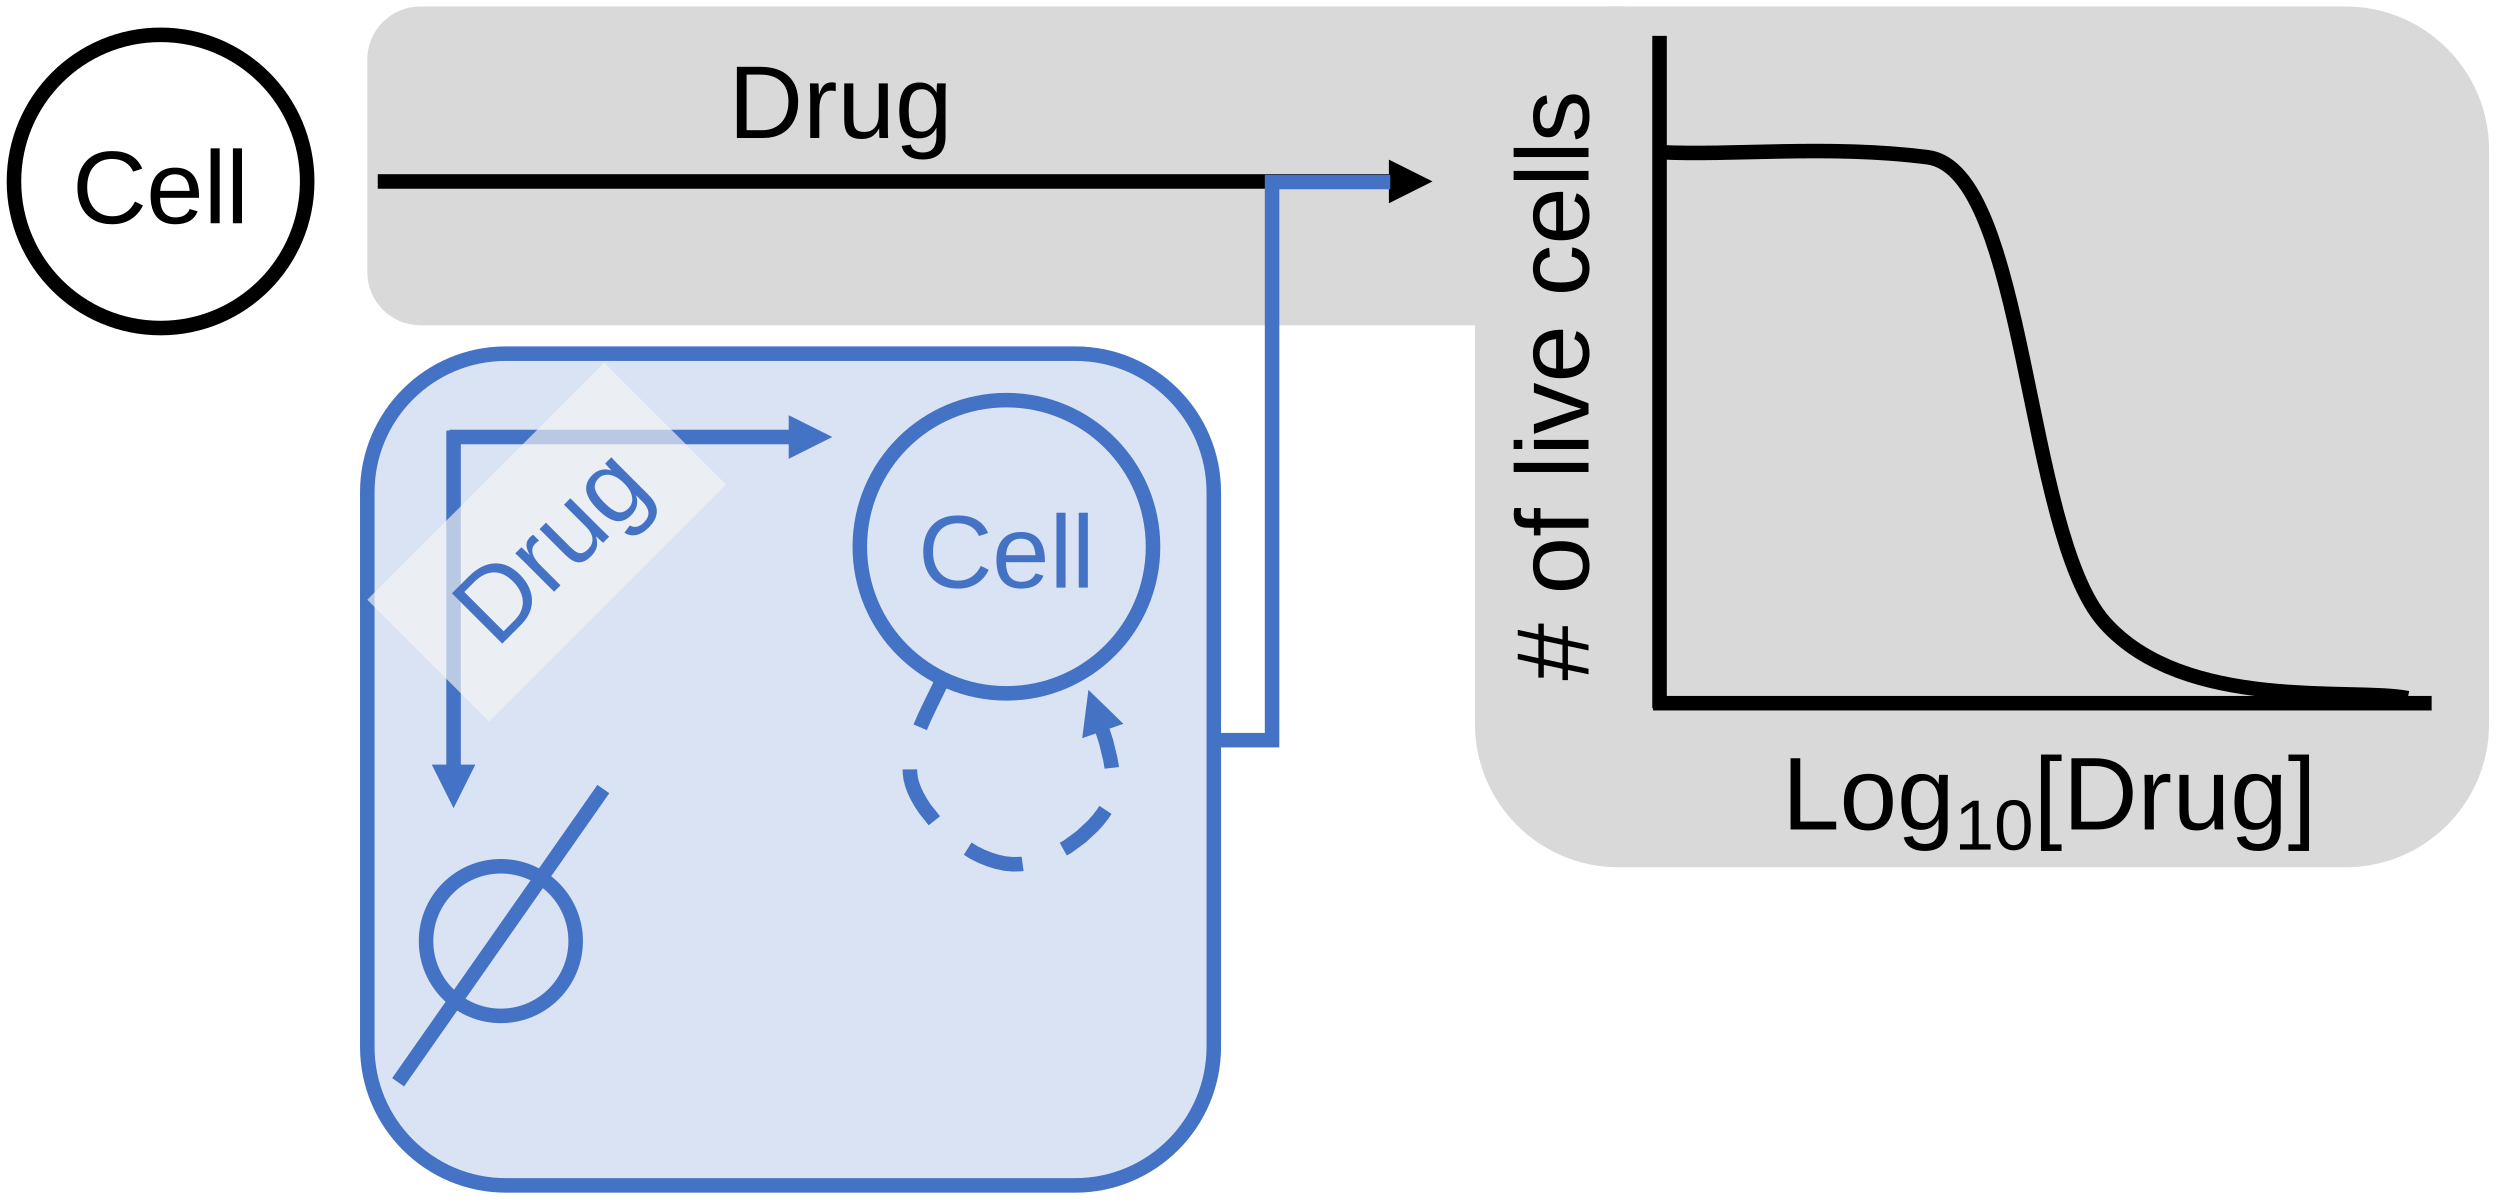
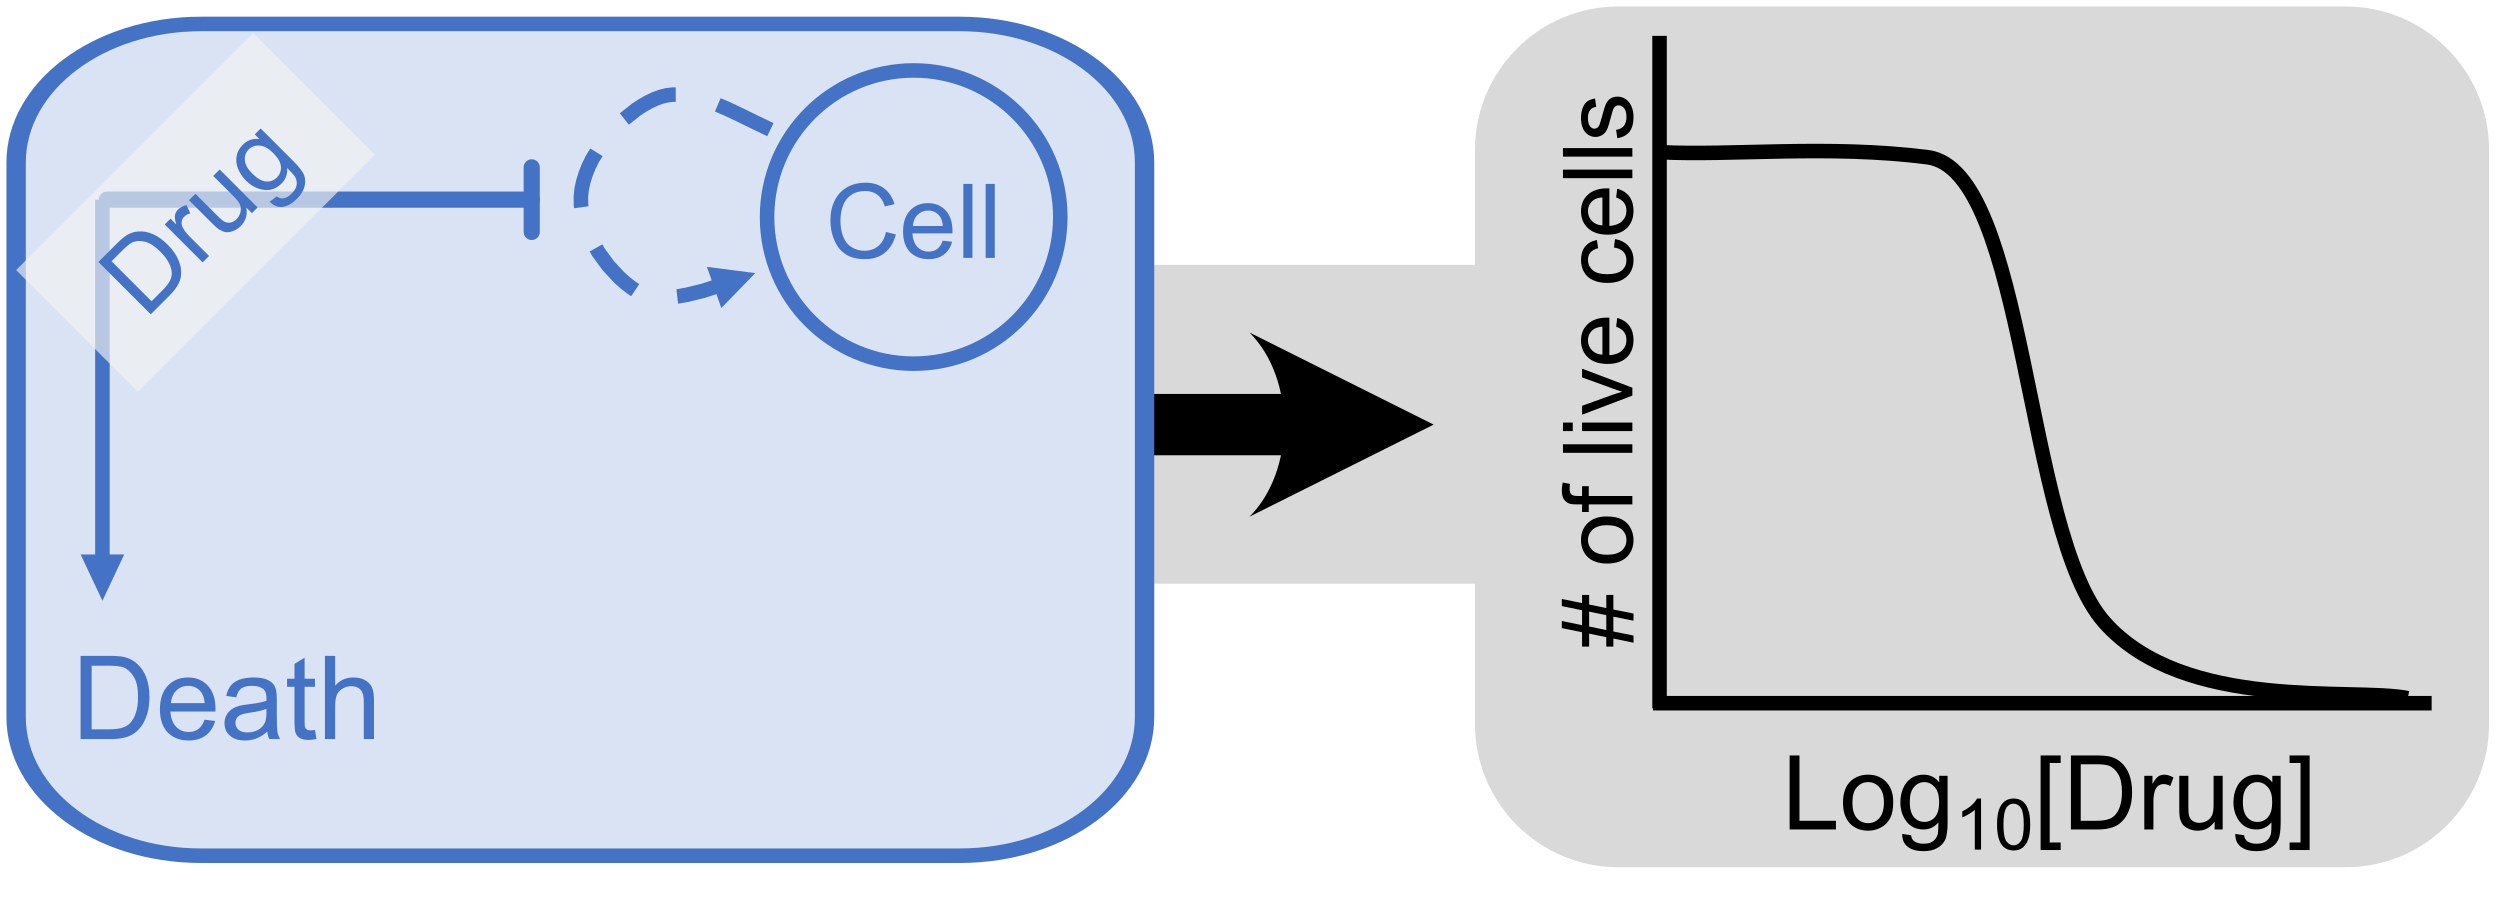
- <svg xmlns="http://www.w3.org/2000/svg" width="100%" height="100%" viewBox="0 0 387 186" version="1.1" xml:space="preserve" style="fill-rule:evenodd;clip-rule:evenodd;stroke-miterlimit:8;">
-   <g transform="matrix(1,0,0,1,-302,-320.642)">
+ <svg xmlns="http://www.w3.org/2000/svg" width="100%" height="100%" viewBox="0 0 387 140" version="1.1" xml:space="preserve" style="fill-rule:evenodd;clip-rule:evenodd;stroke-linecap:round;stroke-linejoin:round;stroke-miterlimit:1.5;">
+   <g transform="matrix(1,0,0,1,-302,-280.642)">
    <path d="M358.855,329.869C358.855,325.326 362.538,321.643 367.081,321.643L552.693,321.643C557.237,321.643 560.92,325.326 560.92,329.869L560.92,362.773C560.92,367.316 557.237,370.999 552.693,370.999L367.081,370.999C362.538,370.999 358.855,367.316 358.855,362.773L358.855,329.869Z" style="fill:rgb(217,217,217);fill-rule:nonzero;" />
  </g>
  <g transform="matrix(1,0,0,1,-302,-236.745)">
    <path d="M530.324,259.955C530.324,247.689 540.267,237.746 552.533,237.746L665.1,237.746C677.365,237.746 687.309,247.689 687.309,259.955L687.309,348.79C687.309,361.056 677.365,370.999 665.1,370.999L552.533,370.999C540.267,370.999 530.324,361.056 530.324,348.79L530.324,259.955Z" style="fill:rgb(217,217,217);fill-rule:nonzero;" />
  </g>
-   <g transform="matrix(1,0,0,1,-302,-133.755)">
-     <path d="M358.855,209.96C358.855,198.108 368.463,188.5 380.315,188.5L468.435,188.5C480.287,188.5 489.895,198.108 489.895,209.96L489.895,295.796C489.895,307.648 480.287,317.255 468.435,317.255L380.315,317.255C368.463,317.255 358.855,307.648 358.855,295.796L358.855,209.96Z" style="fill:rgb(218,227,243);fill-rule:nonzero;stroke:rgb(68,114,196);stroke-width:2.25px;" />
+   <g>
+     <path d="M193.427,79.979L221.927,65.729L193.427,51.479C200.552,58.604 200.552,72.854 193.427,79.979Z" />
+     <path d="M199.127,65.729L137.478,65.729" style="fill:none;stroke:black;stroke-width:9.5px;" />
  </g>
-   <g transform="matrix(0,-7.87402e-05,7.87402e-05,0,2.1617,50.7826)">
-     <path d="M288235,0C447423,0 576470,129047 576470,288235C576470,447423 447423,576470 288235,576470C129047,576470 0,447423 0,288235C0,129047 129047,0 288235,0Z" style="fill:none;stroke:black;stroke-width:28575px;" />
+   <g transform="matrix(1,0,0,1,-54.3575,-51.0355)">
+     <g transform="matrix(1.33303,0,0,1,-421.511,-133.755)">
+       <path d="M358.855,209.96C358.855,198.108 368.463,188.5 380.315,188.5L468.435,188.5C480.287,188.5 489.895,198.108 489.895,209.96L489.895,295.796C489.895,307.648 480.287,317.255 468.435,317.255L380.315,317.255C368.463,317.255 358.855,307.648 358.855,295.796L358.855,209.96Z" style="fill:rgb(218,227,243);fill-rule:nonzero;stroke:rgb(68,114,196);stroke-width:2.25px;stroke-linecap:butt;stroke-linejoin:miter;stroke-miterlimit:8;" />
+     </g>
+     <g>
+       <g transform="matrix(0,-7.87402e-05,7.87402e-05,0,173.098,107.331)">
+         <path d="M288235,0C447423,0 576470,129047 576470,288235C576470,447423 447423,576470 288235,576470C129047,576470 0,447423 0,288235C0,129047 129047,0 288235,0Z" style="fill:none;stroke:rgb(68,114,196);stroke-width:28575px;stroke-linecap:butt;stroke-linejoin:miter;stroke-miterlimit:8;" />
+       </g>
+       <g transform="matrix(1,0,0,1.06218,-302,-179.239)">
+         <path d="M373.337,245.89L373.337,298.726L371.087,298.726L371.087,245.89L373.337,245.89ZM375.587,297.601L372.212,304.351L368.837,297.601L375.587,297.601Z" style="fill:rgb(68,114,196);fill-rule:nonzero;" />
+       </g>
+       <g transform="matrix(1,0,0,1,54.3575,51.0355)">
+         <path d="M82.31,25.904L82.31,35.904" style="fill:none;stroke:rgb(68,114,196);stroke-width:2.5px;stroke-linejoin:miter;stroke-miterlimit:10;" />
+         <path d="M16.556,30.904L82.31,30.904" style="fill:none;stroke:rgb(68,114,196);stroke-width:2.5px;" />
+       </g>
+       <g transform="matrix(0.707108,-0.707106,-0.707106,-0.707108,14.9457,561.009)">
+         <rect x="360.68" y="274.754" width="51.895" height="26.658" style="fill:rgb(242,242,242);fill-opacity:0.67;" />
+       </g>
+       <g transform="matrix(1,0,0,1,-262,-168)">
+         <g transform="matrix(16,0,0,16,444.106,258.96)">
+           <path d="M0.588,-0.251L0.683,-0.227C0.663,-0.149 0.627,-0.09 0.575,-0.049C0.524,-0.008 0.461,0.012 0.386,0.012C0.309,0.012 0.246,-0.003 0.198,-0.035C0.15,-0.066 0.113,-0.112 0.088,-0.171C0.062,-0.231 0.05,-0.295 0.05,-0.363C0.05,-0.438 0.064,-0.503 0.093,-0.558C0.121,-0.614 0.162,-0.656 0.214,-0.685C0.267,-0.714 0.325,-0.728 0.388,-0.728C0.459,-0.728 0.52,-0.71 0.568,-0.673C0.617,-0.637 0.651,-0.586 0.67,-0.52L0.577,-0.498C0.561,-0.55 0.536,-0.588 0.505,-0.611C0.473,-0.635 0.434,-0.647 0.386,-0.647C0.331,-0.647 0.285,-0.634 0.248,-0.607C0.211,-0.581 0.185,-0.546 0.17,-0.501C0.155,-0.457 0.147,-0.411 0.147,-0.364C0.147,-0.303 0.156,-0.25 0.174,-0.204C0.192,-0.159 0.219,-0.125 0.257,-0.103C0.294,-0.08 0.335,-0.069 0.378,-0.069C0.431,-0.069 0.476,-0.084 0.513,-0.115C0.55,-0.145 0.575,-0.191 0.588,-0.251Z" style="fill:rgb(68,114,196);fill-rule:nonzero;" />
+         </g>
+         <g transform="matrix(16,0,0,16,455.561,258.96)">
+           <path d="M0.421,-0.167L0.512,-0.156C0.497,-0.103 0.471,-0.062 0.432,-0.032C0.393,-0.003 0.344,0.012 0.284,0.012C0.208,0.012 0.148,-0.012 0.103,-0.058C0.059,-0.105 0.037,-0.171 0.037,-0.255C0.037,-0.342 0.059,-0.41 0.104,-0.458C0.149,-0.506 0.207,-0.53 0.279,-0.53C0.348,-0.53 0.405,-0.507 0.449,-0.459C0.493,-0.412 0.515,-0.346 0.515,-0.26C0.515,-0.255 0.514,-0.247 0.514,-0.237L0.127,-0.237C0.131,-0.18 0.147,-0.136 0.176,-0.106C0.205,-0.076 0.241,-0.061 0.284,-0.061C0.316,-0.061 0.344,-0.069 0.367,-0.086C0.389,-0.103 0.408,-0.13 0.421,-0.167ZM0.132,-0.309L0.422,-0.309C0.418,-0.353 0.407,-0.385 0.389,-0.407C0.361,-0.441 0.324,-0.458 0.28,-0.458C0.239,-0.458 0.205,-0.444 0.178,-0.417C0.15,-0.39 0.135,-0.354 0.132,-0.309Z" style="fill:rgb(68,114,196);fill-rule:nonzero;" />
+         </g>
+         <g>
+           <g transform="matrix(16,0,0,16,464.459,258.96)">
+             <rect x="0.064" y="-0.716" width="0.088" height="0.716" style="fill:rgb(68,114,196);fill-rule:nonzero;" />
+           </g>
+           <g transform="matrix(16,0,0,16,467.914,258.96)">
+             <rect x="0.064" y="-0.716" width="0.088" height="0.716" style="fill:rgb(68,114,196);fill-rule:nonzero;" />
+           </g>
+         </g>
+       </g>
+       <g transform="matrix(5.55112e-17,1,-1,5.55112e-17,411.181,-377.179)">
+         <path d="M449.298,238.051L448.217,240.319L447.11,242.574L447.117,242.56L446.063,244.782L446.082,244.74L445.483,246.148L443.413,245.267L444.02,243.838L445.087,241.589L446.194,239.334L446.189,239.345L447.267,237.083L449.298,238.051ZM443.98,252.215L443.982,252.634L443.974,252.507L444.085,253.46L444.06,253.321L444.287,254.248L444.25,254.125L444.594,255.054L444.556,254.965L445.006,255.918L444.967,255.843L445.515,256.811L445.476,256.747L446.115,257.719L446.056,257.637L447.518,259.475L445.757,260.876L444.263,258.998L443.575,257.952L442.988,256.915L442.501,255.881L442.118,254.846L441.858,253.789L441.732,252.704L441.731,252.221L443.98,252.215ZM452.388,263.535L453.374,264.15L453.276,264.095L454.436,264.667L454.36,264.633L455.543,265.111L455.457,265.08L456.658,265.454L456.56,265.429L457.771,265.689L457.645,265.67L458.87,265.79L458.731,265.785L459.972,265.754L459.848,265.764L460.145,265.724L460.45,267.953L460.091,268.002L458.718,268.036L457.36,267.903L456.036,267.617L454.743,267.214L453.478,266.704L452.231,266.089L451.198,265.444L452.388,263.535ZM466.045,263.578L466.701,263.213L466.583,263.288L468.696,261.741L468.593,261.825L470.427,260.117L470.355,260.191L471.144,259.307L471.096,259.365L471.787,258.479L471.737,258.547L472.189,257.868L474.063,259.114L473.587,259.829L472.847,260.778L471.999,261.728L470.079,263.517L467.856,265.145L467.138,265.544L466.045,263.578ZM472.991,252.116L472.983,252.046L472.992,252.11L472.764,250.809L472.778,250.88L472.139,248.242L472.162,248.323L471.271,245.56L473.412,244.869L474.316,247.672L474.973,250.385L475.214,251.753L475.226,251.854L472.991,252.116ZM469.526,247.39L470.486,239.905L475.898,245.164L469.526,247.39Z" style="fill:rgb(68,114,196);fill-rule:nonzero;" />
+       </g>
+     </g>
+     <g transform="matrix(0.707107,-0.707107,0.707107,0.707107,76.8206,100.56)">
+       <g transform="matrix(16,0,0,16,0,0)">
+         <path d="M0.077,0L0.077,-0.716L0.324,-0.716C0.379,-0.716 0.422,-0.712 0.451,-0.706C0.492,-0.696 0.527,-0.679 0.556,-0.654C0.594,-0.622 0.622,-0.582 0.641,-0.532C0.66,-0.482 0.669,-0.426 0.669,-0.362C0.669,-0.307 0.663,-0.259 0.65,-0.217C0.637,-0.175 0.621,-0.141 0.601,-0.113C0.581,-0.086 0.559,-0.064 0.536,-0.048C0.512,-0.032 0.484,-0.02 0.45,-0.012C0.417,-0.004 0.379,0 0.335,0L0.077,0ZM0.172,-0.084L0.325,-0.084C0.372,-0.084 0.409,-0.089 0.436,-0.098C0.463,-0.106 0.484,-0.119 0.5,-0.135C0.522,-0.157 0.54,-0.187 0.552,-0.225C0.565,-0.263 0.571,-0.309 0.571,-0.363C0.571,-0.438 0.559,-0.496 0.534,-0.536C0.51,-0.576 0.48,-0.603 0.445,-0.617C0.419,-0.626 0.379,-0.631 0.322,-0.631L0.172,-0.631L0.172,-0.084Z" style="fill:rgb(68,114,196);fill-rule:nonzero;" />
+       </g>
+       <g transform="matrix(16,0,0,16,11.5547,0)">
+         <path d="M0.065,0L0.065,-0.519L0.144,-0.519L0.144,-0.44C0.164,-0.477 0.183,-0.501 0.2,-0.513C0.217,-0.524 0.236,-0.53 0.256,-0.53C0.286,-0.53 0.316,-0.521 0.347,-0.502L0.316,-0.42C0.295,-0.433 0.273,-0.439 0.252,-0.439C0.233,-0.439 0.215,-0.434 0.2,-0.422C0.185,-0.411 0.174,-0.395 0.167,-0.374C0.158,-0.343 0.153,-0.309 0.153,-0.271L0.153,0L0.065,0Z" style="fill:rgb(68,114,196);fill-rule:nonzero;" />
+       </g>
+       <g transform="matrix(16,0,0,16,16.8828,0)">
+         <path d="M0.406,0L0.406,-0.076C0.365,-0.018 0.311,0.012 0.241,0.012C0.211,0.012 0.182,0.006 0.156,-0.006C0.129,-0.018 0.109,-0.032 0.096,-0.05C0.084,-0.068 0.075,-0.09 0.069,-0.115C0.066,-0.132 0.064,-0.16 0.064,-0.197L0.064,-0.519L0.152,-0.519L0.152,-0.231C0.152,-0.185 0.154,-0.154 0.157,-0.138C0.163,-0.115 0.174,-0.097 0.192,-0.084C0.21,-0.071 0.232,-0.064 0.259,-0.064C0.285,-0.064 0.31,-0.071 0.333,-0.084C0.356,-0.098 0.372,-0.116 0.382,-0.139C0.392,-0.163 0.396,-0.196 0.396,-0.241L0.396,-0.519L0.484,-0.519L0.484,0L0.406,0Z" style="fill:rgb(68,114,196);fill-rule:nonzero;" />
+       </g>
+       <g transform="matrix(16,0,0,16,25.7812,0)">
+         <path d="M0.05,0.043L0.135,0.056C0.139,0.082 0.149,0.101 0.165,0.113C0.187,0.13 0.217,0.138 0.254,0.138C0.295,0.138 0.326,0.13 0.349,0.113C0.371,0.097 0.386,0.074 0.394,0.045C0.398,0.027 0.4,-0.011 0.4,-0.068C0.361,-0.023 0.314,0 0.256,0C0.185,0 0.13,-0.026 0.091,-0.077C0.052,-0.129 0.032,-0.19 0.032,-0.262C0.032,-0.312 0.041,-0.357 0.059,-0.399C0.077,-0.441 0.103,-0.473 0.137,-0.496C0.171,-0.519 0.211,-0.53 0.257,-0.53C0.318,-0.53 0.368,-0.506 0.408,-0.456L0.408,-0.519L0.489,-0.519L0.489,-0.07C0.489,0.01 0.481,0.068 0.465,0.101C0.448,0.135 0.422,0.162 0.386,0.181C0.351,0.201 0.307,0.21 0.255,0.21C0.193,0.21 0.143,0.197 0.105,0.169C0.067,0.141 0.049,0.099 0.05,0.043ZM0.123,-0.269C0.123,-0.201 0.136,-0.151 0.163,-0.12C0.19,-0.088 0.224,-0.073 0.265,-0.073C0.305,-0.073 0.339,-0.088 0.366,-0.119C0.394,-0.15 0.407,-0.199 0.407,-0.266C0.407,-0.329 0.393,-0.377 0.365,-0.409C0.337,-0.441 0.303,-0.458 0.263,-0.458C0.224,-0.458 0.191,-0.442 0.164,-0.41C0.136,-0.378 0.123,-0.331 0.123,-0.269Z" style="fill:rgb(68,114,196);fill-rule:nonzero;" />
+       </g>
+     </g>
  </g>
  <g transform="matrix(5.95657e-11,7.87402e-05,-7.87402e-05,5.95657e-11,308.94,57.5972)">
-     <path d="M-660952,660952L660952,660952" style="fill:none;stroke:black;stroke-width:28575px;" />
+     <path d="M-660952,660952L660952,660952" style="fill:none;stroke:black;stroke-width:28575px;stroke-linecap:butt;stroke-linejoin:miter;stroke-miterlimit:8;" />
  </g>
  <g transform="matrix(7.87402e-05,0,0,-7.87402e-05,255.896,108.858)">
-     <path d="M0,1L1.53063e+06,0" style="fill:none;stroke:black;stroke-width:28575px;" />
+     <path d="M0,1L1.53063e+06,0" style="fill:none;stroke:black;stroke-width:28575px;stroke-linecap:butt;stroke-linejoin:miter;stroke-miterlimit:8;" />
  </g>
  <g transform="matrix(7.87402e-05,0,0,-7.87402e-05,256.896,109.289)">
-     <path d="M0,1.08884e+06C140804,1.08139e+06 331304,1.10375e+06 526774,1.0789e+06C722244,1.05406e+06 717274,341751 874643,164503C1.03201e+06,-12745 1.36332e+06,36951 1.47099e+06,15416" style="fill:none;stroke:black;stroke-width:28575px;" />
+     <path d="M0,1.08884e+06C140804,1.08139e+06 331304,1.10375e+06 526774,1.0789e+06C722244,1.05406e+06 717274,341751 874643,164503C1.03201e+06,-12745 1.36332e+06,36951 1.47099e+06,15416" style="fill:none;stroke:black;stroke-width:28575px;stroke-linecap:butt;stroke-linejoin:miter;stroke-miterlimit:8;" />
  </g>
-   <g transform="matrix(0,-7.87402e-05,7.87402e-05,0,133.098,107.331)">
-     <path d="M288235,0C447423,0 576470,129047 576470,288235C576470,447423 447423,576470 288235,576470C129047,576470 0,447423 0,288235C0,129047 129047,0 288235,0Z" style="fill:none;stroke:rgb(68,114,196);stroke-width:28575px;" />
+   <g transform="matrix(1,0,0,1,11.091,114.412)">
+     <g transform="matrix(18,0,0,18,0,0)">
+       <path d="M0.077,0L0.077,-0.716L0.324,-0.716C0.379,-0.716 0.422,-0.712 0.451,-0.706C0.492,-0.696 0.527,-0.679 0.556,-0.654C0.594,-0.622 0.622,-0.582 0.641,-0.532C0.66,-0.482 0.669,-0.426 0.669,-0.362C0.669,-0.307 0.663,-0.259 0.65,-0.217C0.637,-0.175 0.621,-0.141 0.601,-0.113C0.581,-0.086 0.559,-0.064 0.536,-0.048C0.512,-0.032 0.484,-0.02 0.45,-0.012C0.417,-0.004 0.379,0 0.335,0L0.077,0ZM0.172,-0.084L0.325,-0.084C0.372,-0.084 0.409,-0.089 0.436,-0.098C0.463,-0.106 0.484,-0.119 0.5,-0.135C0.522,-0.157 0.54,-0.187 0.552,-0.225C0.565,-0.263 0.571,-0.309 0.571,-0.363C0.571,-0.438 0.559,-0.496 0.534,-0.536C0.51,-0.576 0.48,-0.603 0.445,-0.617C0.419,-0.626 0.379,-0.631 0.322,-0.631L0.172,-0.631L0.172,-0.084Z" style="fill:rgb(68,114,196);fill-rule:nonzero;" />
+     </g>
+     <g transform="matrix(18,0,0,18,12.999,0)">
+       <path d="M0.421,-0.167L0.512,-0.156C0.497,-0.103 0.471,-0.062 0.432,-0.032C0.393,-0.003 0.344,0.012 0.284,0.012C0.208,0.012 0.148,-0.012 0.103,-0.058C0.059,-0.105 0.037,-0.171 0.037,-0.255C0.037,-0.342 0.059,-0.41 0.104,-0.458C0.149,-0.506 0.207,-0.53 0.279,-0.53C0.348,-0.53 0.405,-0.507 0.449,-0.459C0.493,-0.412 0.515,-0.346 0.515,-0.26C0.515,-0.255 0.514,-0.247 0.514,-0.237L0.127,-0.237C0.131,-0.18 0.147,-0.136 0.176,-0.106C0.205,-0.076 0.241,-0.061 0.284,-0.061C0.316,-0.061 0.344,-0.069 0.367,-0.086C0.389,-0.103 0.408,-0.13 0.421,-0.167ZM0.132,-0.309L0.422,-0.309C0.418,-0.353 0.407,-0.385 0.389,-0.407C0.361,-0.441 0.324,-0.458 0.28,-0.458C0.239,-0.458 0.205,-0.444 0.178,-0.417C0.15,-0.39 0.135,-0.354 0.132,-0.309Z" style="fill:rgb(68,114,196);fill-rule:nonzero;" />
+     </g>
+     <g transform="matrix(18,0,0,18,23.0098,0)">
+       <path d="M0.404,-0.064C0.372,-0.036 0.34,-0.017 0.31,-0.005C0.28,0.006 0.248,0.012 0.213,0.012C0.156,0.012 0.113,-0.002 0.082,-0.03C0.051,-0.058 0.036,-0.093 0.036,-0.137C0.036,-0.162 0.042,-0.185 0.053,-0.206C0.065,-0.227 0.08,-0.244 0.099,-0.257C0.118,-0.27 0.139,-0.279 0.162,-0.286C0.179,-0.29 0.205,-0.295 0.24,-0.299C0.311,-0.307 0.363,-0.317 0.397,-0.329C0.397,-0.341 0.397,-0.349 0.397,-0.352C0.397,-0.388 0.389,-0.413 0.373,-0.428C0.35,-0.448 0.317,-0.458 0.272,-0.458C0.231,-0.458 0.201,-0.45 0.181,-0.436C0.161,-0.421 0.147,-0.396 0.137,-0.359L0.051,-0.371C0.059,-0.407 0.072,-0.437 0.09,-0.46C0.108,-0.482 0.134,-0.5 0.167,-0.512C0.201,-0.524 0.241,-0.53 0.285,-0.53C0.329,-0.53 0.365,-0.525 0.393,-0.515C0.421,-0.504 0.441,-0.491 0.454,-0.475C0.467,-0.46 0.476,-0.44 0.481,-0.416C0.484,-0.401 0.486,-0.374 0.486,-0.334L0.486,-0.217C0.486,-0.136 0.488,-0.084 0.491,-0.062C0.495,-0.041 0.503,-0.02 0.514,0L0.422,0C0.413,-0.018 0.407,-0.04 0.404,-0.064ZM0.397,-0.26C0.365,-0.247 0.317,-0.236 0.253,-0.227C0.217,-0.222 0.192,-0.216 0.177,-0.209C0.162,-0.203 0.15,-0.193 0.142,-0.181C0.134,-0.168 0.13,-0.154 0.13,-0.139C0.13,-0.116 0.139,-0.096 0.156,-0.081C0.174,-0.065 0.2,-0.057 0.234,-0.057C0.268,-0.057 0.298,-0.065 0.325,-0.079C0.351,-0.094 0.37,-0.114 0.383,-0.14C0.392,-0.16 0.397,-0.189 0.397,-0.228L0.397,-0.26Z" style="fill:rgb(68,114,196);fill-rule:nonzero;" />
+     </g>
+     <g transform="matrix(18,0,0,18,33.0205,0)">
+       <path d="M0.258,-0.079L0.271,-0.001C0.246,0.004 0.224,0.007 0.204,0.007C0.172,0.007 0.147,0.002 0.13,-0.008C0.112,-0.018 0.1,-0.032 0.093,-0.048C0.086,-0.065 0.082,-0.099 0.082,-0.152L0.082,-0.45L0.018,-0.45L0.018,-0.519L0.082,-0.519L0.082,-0.647L0.169,-0.7L0.169,-0.519L0.258,-0.519L0.258,-0.45L0.169,-0.45L0.169,-0.147C0.169,-0.122 0.171,-0.106 0.174,-0.099C0.177,-0.091 0.182,-0.086 0.189,-0.082C0.196,-0.077 0.206,-0.075 0.219,-0.075C0.229,-0.075 0.242,-0.076 0.258,-0.079Z" style="fill:rgb(68,114,196);fill-rule:nonzero;" />
+     </g>
+     <g transform="matrix(18,0,0,18,38.0215,0)">
+       <path d="M0.066,0L0.066,-0.716L0.154,-0.716L0.154,-0.459C0.195,-0.507 0.247,-0.53 0.309,-0.53C0.347,-0.53 0.381,-0.523 0.409,-0.508C0.438,-0.492 0.458,-0.472 0.47,-0.445C0.482,-0.418 0.488,-0.379 0.488,-0.329L0.488,0L0.4,0L0.4,-0.329C0.4,-0.373 0.391,-0.405 0.372,-0.425C0.353,-0.445 0.326,-0.455 0.291,-0.455C0.265,-0.455 0.24,-0.448 0.218,-0.434C0.195,-0.421 0.178,-0.403 0.168,-0.379C0.159,-0.356 0.154,-0.324 0.154,-0.284L0.154,0L0.066,0Z" style="fill:rgb(68,114,196);fill-rule:nonzero;" />
+     </g>
  </g>
-   <g transform="matrix(1,0,0,1,-302,-179.24)">
-     <path d="M373.337,245.89L373.337,298.726L371.087,298.726L371.087,245.89L373.337,245.89ZM375.587,297.601L372.212,304.351L368.837,297.601L375.587,297.601Z" style="fill:rgb(68,114,196);fill-rule:nonzero;" />
-   </g>
-   <g transform="matrix(1,0,0,1,-302,-236.701)">
-     <path d="M371.59,303.225L425.215,303.225L425.215,305.475L371.59,305.475L371.59,303.225ZM424.09,300.975L430.84,304.35L424.09,307.725L424.09,300.975Z" style="fill:rgb(68,114,196);fill-rule:nonzero;" />
-   </g>
-   <g transform="matrix(0.707108,-0.707106,-0.707106,-0.707108,14.9457,561.009)">
-     <rect x="360.68" y="274.754" width="51.895" height="26.658" style="fill:rgb(242,242,242);fill-opacity:0.671;" />
+   <g transform="matrix(6.12323e-17,-1,1,6.12323e-17,252.688,100.243)">
+     <g transform="matrix(15,0,0,15,0,0)">
+       <path d="M0.05,0.012L0.093,-0.196L0.01,-0.196L0.01,-0.269L0.107,-0.269L0.144,-0.446L0.01,-0.446L0.01,-0.519L0.158,-0.519L0.201,-0.728L0.274,-0.728L0.231,-0.519L0.385,-0.519L0.428,-0.728L0.501,-0.728L0.459,-0.519L0.543,-0.519L0.543,-0.446L0.444,-0.446L0.408,-0.269L0.543,-0.269L0.543,-0.196L0.393,-0.196L0.351,0.012L0.277,0.012L0.319,-0.196L0.166,-0.196L0.124,0.012L0.05,0.012ZM0.181,-0.269L0.334,-0.269L0.371,-0.446L0.217,-0.446L0.181,-0.269Z" style="fill-rule:nonzero;" />
+     </g>
+     <g transform="matrix(15,0,0,15,12.5098,0)">
+       <path d="M0.033,-0.259C0.033,-0.355 0.06,-0.426 0.113,-0.473C0.158,-0.511 0.212,-0.53 0.276,-0.53C0.348,-0.53 0.406,-0.507 0.451,-0.46C0.496,-0.413 0.519,-0.349 0.519,-0.267C0.519,-0.2 0.509,-0.147 0.489,-0.109C0.469,-0.071 0.44,-0.041 0.402,-0.02C0.363,0.001 0.322,0.012 0.276,0.012C0.204,0.012 0.145,-0.012 0.1,-0.058C0.056,-0.105 0.033,-0.172 0.033,-0.259ZM0.124,-0.259C0.124,-0.193 0.138,-0.143 0.167,-0.11C0.196,-0.077 0.232,-0.061 0.276,-0.061C0.32,-0.061 0.356,-0.077 0.385,-0.11C0.414,-0.144 0.429,-0.194 0.429,-0.262C0.429,-0.326 0.414,-0.375 0.385,-0.408C0.356,-0.441 0.32,-0.458 0.276,-0.458C0.232,-0.458 0.196,-0.441 0.167,-0.408C0.138,-0.375 0.124,-0.326 0.124,-0.259Z" style="fill-rule:nonzero;" />
+     </g>
+     <g transform="matrix(15,0,0,15,20.8521,0)">
+       <path d="M0.087,0L0.087,-0.45L0.009,-0.45L0.009,-0.519L0.087,-0.519L0.087,-0.574C0.087,-0.609 0.09,-0.634 0.096,-0.651C0.105,-0.674 0.12,-0.693 0.141,-0.707C0.162,-0.721 0.192,-0.728 0.23,-0.728C0.255,-0.728 0.283,-0.725 0.313,-0.719L0.299,-0.643C0.281,-0.646 0.264,-0.647 0.248,-0.647C0.221,-0.647 0.202,-0.642 0.191,-0.63C0.18,-0.619 0.174,-0.598 0.174,-0.566L0.174,-0.519L0.275,-0.519L0.275,-0.45L0.174,-0.45L0.174,0L0.087,0Z" style="fill-rule:nonzero;" />
+     </g>
+     <g transform="matrix(15,0,0,15,29.187,0)">
+       <rect x="0.064" y="-0.716" width="0.088" height="0.716" style="fill-rule:nonzero;" />
+     </g>
+     <g transform="matrix(15,0,0,15,32.5195,0)">
+       <path d="M0.066,-0.615L0.066,-0.716L0.154,-0.716L0.154,-0.615L0.066,-0.615ZM0.066,0L0.066,-0.519L0.154,-0.519L0.154,0L0.066,0Z" style="fill-rule:nonzero;" />
+     </g>
+     <g transform="matrix(15,0,0,15,35.8521,0)">
+       <path d="M0.21,0L0.013,-0.519L0.105,-0.519L0.217,-0.208C0.229,-0.174 0.24,-0.14 0.25,-0.104C0.258,-0.131 0.269,-0.164 0.283,-0.202L0.398,-0.519L0.488,-0.519L0.292,0L0.21,0Z" style="fill-rule:nonzero;" />
+     </g>
+     <g transform="matrix(15,0,0,15,43.3521,0)">
+       <path d="M0.421,-0.167L0.512,-0.156C0.497,-0.103 0.471,-0.062 0.432,-0.032C0.393,-0.003 0.344,0.012 0.284,0.012C0.208,0.012 0.148,-0.012 0.103,-0.058C0.059,-0.105 0.037,-0.171 0.037,-0.255C0.037,-0.342 0.059,-0.41 0.104,-0.458C0.149,-0.506 0.207,-0.53 0.279,-0.53C0.348,-0.53 0.405,-0.507 0.449,-0.459C0.493,-0.412 0.515,-0.346 0.515,-0.26C0.515,-0.255 0.514,-0.247 0.514,-0.237L0.127,-0.237C0.131,-0.18 0.147,-0.136 0.176,-0.106C0.205,-0.076 0.241,-0.061 0.284,-0.061C0.316,-0.061 0.344,-0.069 0.367,-0.086C0.389,-0.103 0.408,-0.13 0.421,-0.167ZM0.132,-0.309L0.422,-0.309C0.418,-0.353 0.407,-0.385 0.389,-0.407C0.361,-0.441 0.324,-0.458 0.28,-0.458C0.239,-0.458 0.205,-0.444 0.178,-0.417C0.15,-0.39 0.135,-0.354 0.132,-0.309Z" style="fill-rule:nonzero;" />
+     </g>
+     <g transform="matrix(15,0,0,15,55.8618,0)">
+       <path d="M0.404,-0.19L0.491,-0.179C0.481,-0.119 0.457,-0.073 0.418,-0.039C0.379,-0.005 0.332,0.012 0.275,0.012C0.204,0.012 0.147,-0.011 0.104,-0.058C0.061,-0.104 0.039,-0.171 0.039,-0.257C0.039,-0.313 0.048,-0.362 0.067,-0.404C0.085,-0.446 0.114,-0.478 0.152,-0.499C0.19,-0.52 0.231,-0.53 0.275,-0.53C0.332,-0.53 0.378,-0.516 0.414,-0.488C0.449,-0.459 0.472,-0.419 0.482,-0.366L0.397,-0.353C0.389,-0.388 0.374,-0.414 0.354,-0.432C0.333,-0.449 0.308,-0.458 0.279,-0.458C0.235,-0.458 0.199,-0.442 0.171,-0.41C0.143,-0.379 0.129,-0.328 0.129,-0.26C0.129,-0.19 0.143,-0.139 0.169,-0.108C0.196,-0.076 0.231,-0.061 0.274,-0.061C0.308,-0.061 0.337,-0.071 0.36,-0.092C0.383,-0.113 0.398,-0.146 0.404,-0.19Z" style="fill-rule:nonzero;" />
+     </g>
+     <g transform="matrix(15,0,0,15,63.3618,0)">
+       <path d="M0.421,-0.167L0.512,-0.156C0.497,-0.103 0.471,-0.062 0.432,-0.032C0.393,-0.003 0.344,0.012 0.284,0.012C0.208,0.012 0.148,-0.012 0.103,-0.058C0.059,-0.105 0.037,-0.171 0.037,-0.255C0.037,-0.342 0.059,-0.41 0.104,-0.458C0.149,-0.506 0.207,-0.53 0.279,-0.53C0.348,-0.53 0.405,-0.507 0.449,-0.459C0.493,-0.412 0.515,-0.346 0.515,-0.26C0.515,-0.255 0.514,-0.247 0.514,-0.237L0.127,-0.237C0.131,-0.18 0.147,-0.136 0.176,-0.106C0.205,-0.076 0.241,-0.061 0.284,-0.061C0.316,-0.061 0.344,-0.069 0.367,-0.086C0.389,-0.103 0.408,-0.13 0.421,-0.167ZM0.132,-0.309L0.422,-0.309C0.418,-0.353 0.407,-0.385 0.389,-0.407C0.361,-0.441 0.324,-0.458 0.28,-0.458C0.239,-0.458 0.205,-0.444 0.178,-0.417C0.15,-0.39 0.135,-0.354 0.132,-0.309Z" style="fill-rule:nonzero;" />
+     </g>
+     <g transform="matrix(15,0,0,15,71.7041,0)">
+       <rect x="0.064" y="-0.716" width="0.088" height="0.716" style="fill-rule:nonzero;" />
+     </g>
+     <g transform="matrix(15,0,0,15,75.0366,0)">
+       <rect x="0.064" y="-0.716" width="0.088" height="0.716" style="fill-rule:nonzero;" />
+     </g>
+     <g transform="matrix(15,0,0,15,78.3691,0)">
+       <path d="M0.031,-0.155L0.118,-0.168C0.123,-0.134 0.136,-0.107 0.158,-0.088C0.181,-0.07 0.212,-0.061 0.252,-0.061C0.292,-0.061 0.322,-0.069 0.342,-0.085C0.361,-0.102 0.371,-0.121 0.371,-0.143C0.371,-0.163 0.362,-0.179 0.345,-0.19C0.333,-0.198 0.303,-0.208 0.255,-0.22C0.191,-0.236 0.146,-0.25 0.121,-0.262C0.096,-0.274 0.078,-0.29 0.065,-0.311C0.052,-0.332 0.045,-0.355 0.045,-0.381C0.045,-0.404 0.051,-0.425 0.061,-0.445C0.072,-0.465 0.086,-0.481 0.104,-0.494C0.118,-0.504 0.137,-0.513 0.16,-0.52C0.184,-0.527 0.209,-0.53 0.236,-0.53C0.277,-0.53 0.313,-0.524 0.344,-0.513C0.374,-0.501 0.397,-0.485 0.412,-0.465C0.426,-0.445 0.436,-0.418 0.442,-0.385L0.356,-0.373C0.352,-0.4 0.341,-0.421 0.322,-0.436C0.303,-0.451 0.277,-0.458 0.243,-0.458C0.202,-0.458 0.174,-0.451 0.156,-0.438C0.139,-0.425 0.13,-0.409 0.13,-0.391C0.13,-0.38 0.134,-0.369 0.141,-0.36C0.148,-0.351 0.16,-0.343 0.175,-0.337C0.184,-0.334 0.209,-0.326 0.252,-0.314C0.315,-0.298 0.358,-0.284 0.383,-0.274C0.407,-0.263 0.426,-0.248 0.44,-0.228C0.454,-0.207 0.461,-0.182 0.461,-0.152C0.461,-0.123 0.453,-0.095 0.436,-0.07C0.419,-0.044 0.394,-0.024 0.362,-0.01C0.33,0.005 0.293,0.012 0.252,0.012C0.185,0.012 0.134,-0.002 0.098,-0.03C0.063,-0.058 0.041,-0.1 0.031,-0.155Z" style="fill-rule:nonzero;" />
+     </g>
  </g>
  <g transform="matrix(1,0,0,1,-302,-168)">
-     <text x="313.17px" y="202.56px" style="font-family:'ArialMT', 'Arial', sans-serif;font-size:16px;">C</text>
-     <text x="324.625px" y="202.56px" style="font-family:'ArialMT', 'Arial', sans-serif;font-size:16px;">e</text>
-     <text x="333.523px" y="202.56px" style="font-family:'ArialMT', 'Arial', sans-serif;font-size:16px;">l<tspan x="336.978px " y="202.56px ">l</tspan>
-     </text>
-   </g>
-   <g transform="matrix(0,-1,1,0,-302,-168)">
-     <text x="-273.36px" y="547.901px" style="font-family:'ArialMT', 'Arial', sans-serif;font-size:16px;"># of</text>
-     <text x="-242.138px" y="547.901px" style="font-family:'ArialMT', 'Arial', sans-serif;font-size:16px;">li</text>
-     <text x="-235.229px" y="547.901px" style="font-family:'ArialMT', 'Arial', sans-serif;font-size:16px;">ve ce</text>
-     <text x="-196.942px" y="547.901px" style="font-family:'ArialMT', 'Arial', sans-serif;font-size:16px;">ll</text>
-     <text x="-190.033px" y="547.901px" style="font-family:'ArialMT', 'Arial', sans-serif;font-size:16px;">s</text>
-   </g>
-   <g transform="matrix(1,0,0,1,-302,-168)">
-     <text x="577.868px" y="296.4px" style="font-family:'ArialMT', 'Arial', sans-serif;font-size:16px;">Log</text>
-     <text x="604.564px" y="299.52px" style="font-family:'ArialMT', 'Arial', sans-serif;font-size:11px;">10</text>
-     <text x="616.799px" y="296.4px" style="font-family:'ArialMT', 'Arial', sans-serif;font-size:16px;">[</text>
-     <text x="621.344px" y="296.4px" style="font-family:'ArialMT', 'Arial', sans-serif;font-size:16px;">D</text>
-     <text x="632.899px" y="296.4px" style="font-family:'ArialMT', 'Arial', sans-serif;font-size:16px;">r</text>
-     <text x="638.327px" y="296.4px" style="font-family:'ArialMT', 'Arial', sans-serif;font-size:16px;">ug</text>
-     <text x="656.124px" y="296.4px" style="font-family:'ArialMT', 'Arial', sans-serif;font-size:16px;">]</text>
-   </g>
-   <g transform="matrix(1,0,0,1,-302,-168)">
-     <text x="414.758px" y="189.36px" style="font-family:'ArialMT', 'Arial', sans-serif;font-size:16px;">Drug</text>
-   </g>
-   <g transform="matrix(1,0,0,1,-302,-168)">
-     <text x="444.106px" y="258.96px" style="font-family:'ArialMT', 'Arial', sans-serif;font-size:16px;fill:rgb(68,114,196);">C</text>
-     <text x="455.561px" y="258.96px" style="font-family:'ArialMT', 'Arial', sans-serif;font-size:16px;fill:rgb(68,114,196);">e</text>
-     <text x="464.459px" y="258.96px" style="font-family:'ArialMT', 'Arial', sans-serif;font-size:16px;fill:rgb(68,114,196);">l<tspan x="467.914px " y="258.96px ">l</tspan>
-     </text>
-   </g>
-   <g transform="matrix(0.707107,-0.707107,0.707107,0.707107,-302,-168)">
-     <text x="77.966px" y="457.767px" style="font-family:'ArialMT', 'Arial', sans-serif;font-size:16px;fill:rgb(68,114,196);">Drug</text>
-   </g>
-   <g transform="matrix(0,-7.87402e-05,7.87402e-05,0,65.9513,157.26)">
-     <path d="M147070,0C228295,0 294141,65845.7 294141,147070C294141,228295 228295,294141 147070,294141C65845.7,294141 0,228295 0,147070C0,65845.7 65845.7,0 147070,0Z" style="fill:none;stroke:rgb(68,114,196);stroke-width:28575px;" />
-   </g>
-   <g transform="matrix(-4.51491e-05,6.45102e-05,6.45102e-05,4.51491e-05,68.0261,118.815)">
-     <path d="M-150087,288235L553544,288235" style="fill:none;stroke:rgb(68,114,196);stroke-width:28575px;" />
-   </g>
-   <g transform="matrix(1,0,0,1,-302,-315.826)">
-     <path d="M360.478,342.788L518.125,342.788L518.125,345.038L360.478,345.038L360.478,342.788ZM517,340.538L523.75,343.913L517,347.288L517,340.538Z" style="fill-rule:nonzero;" />
-   </g>
-   <g transform="matrix(7.87402e-05,0,0,7.87402e-05,187.854,28.1769)">
-     <path d="M0,1.09728e+06L115086,1.09728e+06L115086,0L347472,0" style="fill:none;stroke:rgb(68,114,196);stroke-width:28575px;" />
-   </g>
-   <g transform="matrix(1,0,0,1,-302,-133.119)">
-     <path d="M449.298,238.051L448.217,240.319L447.11,242.574L447.117,242.56L446.063,244.782L446.082,244.74L445.483,246.148L443.413,245.267L444.02,243.838L445.087,241.589L446.194,239.334L446.189,239.345L447.267,237.083L449.298,238.051ZM443.98,252.215L443.982,252.634L443.974,252.507L444.085,253.46L444.06,253.321L444.287,254.248L444.25,254.125L444.594,255.054L444.556,254.965L445.006,255.918L444.967,255.843L445.515,256.811L445.476,256.747L446.115,257.719L446.056,257.637L447.518,259.475L445.757,260.876L444.263,258.998L443.575,257.952L442.988,256.915L442.501,255.881L442.118,254.846L441.858,253.789L441.732,252.704L441.731,252.221L443.98,252.215ZM452.388,263.535L453.374,264.15L453.276,264.095L454.436,264.667L454.36,264.633L455.543,265.111L455.457,265.08L456.658,265.454L456.56,265.429L457.771,265.689L457.645,265.67L458.87,265.79L458.731,265.785L459.972,265.754L459.848,265.764L460.145,265.724L460.45,267.953L460.091,268.002L458.718,268.036L457.36,267.903L456.036,267.617L454.743,267.214L453.478,266.704L452.231,266.089L451.198,265.444L452.388,263.535ZM466.045,263.578L466.701,263.213L466.583,263.288L468.696,261.741L468.593,261.825L470.427,260.117L470.355,260.191L471.144,259.307L471.096,259.365L471.787,258.479L471.737,258.547L472.189,257.868L474.063,259.114L473.587,259.829L472.847,260.778L471.999,261.728L470.079,263.517L467.856,265.145L467.138,265.544L466.045,263.578ZM472.991,252.116L472.983,252.046L472.992,252.11L472.764,250.809L472.778,250.88L472.139,248.242L472.162,248.323L471.271,245.56L473.412,244.869L474.316,247.672L474.973,250.385L475.214,251.753L475.226,251.854L472.991,252.116ZM469.526,247.39L470.486,239.905L475.898,245.164L469.526,247.39Z" style="fill:rgb(68,114,196);fill-rule:nonzero;" />
+     <g transform="matrix(1,0,0,1,577.868,296.4)">
+       <g transform="matrix(16,0,0,16,0,0)">
+         <path d="M0.073,0L0.073,-0.716L0.168,-0.716L0.168,-0.084L0.521,-0.084L0.521,0L0.073,0Z" style="fill-rule:nonzero;" />
+       </g>
+       <g transform="matrix(16,0,0,16,8.89844,0)">
+         <path d="M0.033,-0.259C0.033,-0.355 0.06,-0.426 0.113,-0.473C0.158,-0.511 0.212,-0.53 0.276,-0.53C0.348,-0.53 0.406,-0.507 0.451,-0.46C0.496,-0.413 0.519,-0.349 0.519,-0.267C0.519,-0.2 0.509,-0.147 0.489,-0.109C0.469,-0.071 0.44,-0.041 0.402,-0.02C0.363,0.001 0.322,0.012 0.276,0.012C0.204,0.012 0.145,-0.012 0.1,-0.058C0.056,-0.105 0.033,-0.172 0.033,-0.259ZM0.124,-0.259C0.124,-0.193 0.138,-0.143 0.167,-0.11C0.196,-0.077 0.232,-0.061 0.276,-0.061C0.32,-0.061 0.356,-0.077 0.385,-0.11C0.414,-0.144 0.429,-0.194 0.429,-0.262C0.429,-0.326 0.414,-0.375 0.385,-0.408C0.356,-0.441 0.32,-0.458 0.276,-0.458C0.232,-0.458 0.196,-0.441 0.167,-0.408C0.138,-0.375 0.124,-0.326 0.124,-0.259Z" style="fill-rule:nonzero;" />
+       </g>
+       <g transform="matrix(16,0,0,16,17.7969,0)">
+         <path d="M0.05,0.043L0.135,0.056C0.139,0.082 0.149,0.101 0.165,0.113C0.187,0.13 0.217,0.138 0.254,0.138C0.295,0.138 0.326,0.13 0.349,0.113C0.371,0.097 0.386,0.074 0.394,0.045C0.398,0.027 0.4,-0.011 0.4,-0.068C0.361,-0.023 0.314,0 0.256,0C0.185,0 0.13,-0.026 0.091,-0.077C0.052,-0.129 0.032,-0.19 0.032,-0.262C0.032,-0.312 0.041,-0.357 0.059,-0.399C0.077,-0.441 0.103,-0.473 0.137,-0.496C0.171,-0.519 0.211,-0.53 0.257,-0.53C0.318,-0.53 0.368,-0.506 0.408,-0.456L0.408,-0.519L0.489,-0.519L0.489,-0.07C0.489,0.01 0.481,0.068 0.465,0.101C0.448,0.135 0.422,0.162 0.386,0.181C0.351,0.201 0.307,0.21 0.255,0.21C0.193,0.21 0.143,0.197 0.105,0.169C0.067,0.141 0.049,0.099 0.05,0.043ZM0.123,-0.269C0.123,-0.201 0.136,-0.151 0.163,-0.12C0.19,-0.088 0.224,-0.073 0.265,-0.073C0.305,-0.073 0.339,-0.088 0.366,-0.119C0.394,-0.15 0.407,-0.199 0.407,-0.266C0.407,-0.329 0.393,-0.377 0.365,-0.409C0.337,-0.441 0.303,-0.458 0.263,-0.458C0.224,-0.458 0.191,-0.442 0.164,-0.41C0.136,-0.378 0.123,-0.331 0.123,-0.269Z" style="fill-rule:nonzero;" />
+       </g>
+     </g>
+     <g transform="matrix(1,0,0,1,604.564,299.52)">
+       <g transform="matrix(11,0,0,11,0,0)">
+         <path d="M0.373,0L0.285,0L0.285,-0.56C0.264,-0.54 0.236,-0.52 0.201,-0.5C0.167,-0.479 0.136,-0.464 0.109,-0.454L0.109,-0.539C0.158,-0.562 0.201,-0.59 0.238,-0.623C0.275,-0.656 0.301,-0.688 0.316,-0.719L0.373,-0.719L0.373,0Z" style="fill-rule:nonzero;" />
+       </g>
+       <g transform="matrix(11,0,0,11,6.11768,0)">
+         <path d="M0.042,-0.353C0.042,-0.438 0.05,-0.506 0.068,-0.557C0.085,-0.609 0.111,-0.649 0.145,-0.677C0.18,-0.705 0.223,-0.719 0.275,-0.719C0.313,-0.719 0.347,-0.711 0.376,-0.696C0.405,-0.68 0.429,-0.658 0.448,-0.629C0.467,-0.6 0.481,-0.564 0.492,-0.522C0.503,-0.48 0.508,-0.424 0.508,-0.353C0.508,-0.269 0.5,-0.201 0.482,-0.15C0.465,-0.098 0.439,-0.058 0.405,-0.03C0.371,-0.002 0.327,0.012 0.275,0.012C0.206,0.012 0.152,-0.013 0.112,-0.062C0.065,-0.122 0.042,-0.219 0.042,-0.353ZM0.132,-0.353C0.132,-0.236 0.146,-0.157 0.173,-0.118C0.201,-0.08 0.235,-0.06 0.275,-0.06C0.315,-0.06 0.349,-0.08 0.377,-0.119C0.404,-0.158 0.418,-0.236 0.418,-0.353C0.418,-0.471 0.404,-0.549 0.377,-0.588C0.349,-0.627 0.315,-0.646 0.274,-0.646C0.234,-0.646 0.201,-0.629 0.177,-0.595C0.147,-0.551 0.132,-0.471 0.132,-0.353Z" style="fill-rule:nonzero;" />
+       </g>
+     </g>
+     <g transform="matrix(16,0,0,16,616.799,296.4)">
+       <path d="M0.068,0.199L0.068,-0.716L0.262,-0.716L0.262,-0.643L0.156,-0.643L0.156,0.126L0.262,0.126L0.262,0.199L0.068,0.199Z" style="fill-rule:nonzero;" />
+     </g>
+     <g transform="matrix(16,0,0,16,621.344,296.4)">
+       <path d="M0.077,0L0.077,-0.716L0.324,-0.716C0.379,-0.716 0.422,-0.712 0.451,-0.706C0.492,-0.696 0.527,-0.679 0.556,-0.654C0.594,-0.622 0.622,-0.582 0.641,-0.532C0.66,-0.482 0.669,-0.426 0.669,-0.362C0.669,-0.307 0.663,-0.259 0.65,-0.217C0.637,-0.175 0.621,-0.141 0.601,-0.113C0.581,-0.086 0.559,-0.064 0.536,-0.048C0.512,-0.032 0.484,-0.02 0.45,-0.012C0.417,-0.004 0.379,0 0.335,0L0.077,0ZM0.172,-0.084L0.325,-0.084C0.372,-0.084 0.409,-0.089 0.436,-0.098C0.463,-0.106 0.484,-0.119 0.5,-0.135C0.522,-0.157 0.54,-0.187 0.552,-0.225C0.565,-0.263 0.571,-0.309 0.571,-0.363C0.571,-0.438 0.559,-0.496 0.534,-0.536C0.51,-0.576 0.48,-0.603 0.445,-0.617C0.419,-0.626 0.379,-0.631 0.322,-0.631L0.172,-0.631L0.172,-0.084Z" style="fill-rule:nonzero;" />
+     </g>
+     <g transform="matrix(16,0,0,16,632.899,296.4)">
+       <path d="M0.065,0L0.065,-0.519L0.144,-0.519L0.144,-0.44C0.164,-0.477 0.183,-0.501 0.2,-0.513C0.217,-0.524 0.236,-0.53 0.256,-0.53C0.286,-0.53 0.316,-0.521 0.347,-0.502L0.316,-0.42C0.295,-0.433 0.273,-0.439 0.252,-0.439C0.233,-0.439 0.215,-0.434 0.2,-0.422C0.185,-0.411 0.174,-0.395 0.167,-0.374C0.158,-0.343 0.153,-0.309 0.153,-0.271L0.153,0L0.065,0Z" style="fill-rule:nonzero;" />
+     </g>
+     <g transform="matrix(1,0,0,1,638.327,296.4)">
+       <g transform="matrix(16,0,0,16,0,0)">
+         <path d="M0.406,0L0.406,-0.076C0.365,-0.018 0.311,0.012 0.241,0.012C0.211,0.012 0.182,0.006 0.156,-0.006C0.129,-0.018 0.109,-0.032 0.096,-0.05C0.084,-0.068 0.075,-0.09 0.069,-0.115C0.066,-0.132 0.064,-0.16 0.064,-0.197L0.064,-0.519L0.152,-0.519L0.152,-0.231C0.152,-0.185 0.154,-0.154 0.157,-0.138C0.163,-0.115 0.174,-0.097 0.192,-0.084C0.21,-0.071 0.232,-0.064 0.259,-0.064C0.285,-0.064 0.31,-0.071 0.333,-0.084C0.356,-0.098 0.372,-0.116 0.382,-0.139C0.392,-0.163 0.396,-0.196 0.396,-0.241L0.396,-0.519L0.484,-0.519L0.484,0L0.406,0Z" style="fill-rule:nonzero;" />
+       </g>
+       <g transform="matrix(16,0,0,16,8.89844,0)">
+         <path d="M0.05,0.043L0.135,0.056C0.139,0.082 0.149,0.101 0.165,0.113C0.187,0.13 0.217,0.138 0.254,0.138C0.295,0.138 0.326,0.13 0.349,0.113C0.371,0.097 0.386,0.074 0.394,0.045C0.398,0.027 0.4,-0.011 0.4,-0.068C0.361,-0.023 0.314,0 0.256,0C0.185,0 0.13,-0.026 0.091,-0.077C0.052,-0.129 0.032,-0.19 0.032,-0.262C0.032,-0.312 0.041,-0.357 0.059,-0.399C0.077,-0.441 0.103,-0.473 0.137,-0.496C0.171,-0.519 0.211,-0.53 0.257,-0.53C0.318,-0.53 0.368,-0.506 0.408,-0.456L0.408,-0.519L0.489,-0.519L0.489,-0.07C0.489,0.01 0.481,0.068 0.465,0.101C0.448,0.135 0.422,0.162 0.386,0.181C0.351,0.201 0.307,0.21 0.255,0.21C0.193,0.21 0.143,0.197 0.105,0.169C0.067,0.141 0.049,0.099 0.05,0.043ZM0.123,-0.269C0.123,-0.201 0.136,-0.151 0.163,-0.12C0.19,-0.088 0.224,-0.073 0.265,-0.073C0.305,-0.073 0.339,-0.088 0.366,-0.119C0.394,-0.15 0.407,-0.199 0.407,-0.266C0.407,-0.329 0.393,-0.377 0.365,-0.409C0.337,-0.441 0.303,-0.458 0.263,-0.458C0.224,-0.458 0.191,-0.442 0.164,-0.41C0.136,-0.378 0.123,-0.331 0.123,-0.269Z" style="fill-rule:nonzero;" />
+       </g>
+     </g>
+     <g transform="matrix(16,0,0,16,656.124,296.4)">
+       <path d="M0.213,0.199L0.019,0.199L0.019,0.126L0.125,0.126L0.125,-0.643L0.019,-0.643L0.019,-0.716L0.213,-0.716L0.213,0.199Z" style="fill-rule:nonzero;" />
+     </g>
  </g>
</svg>
